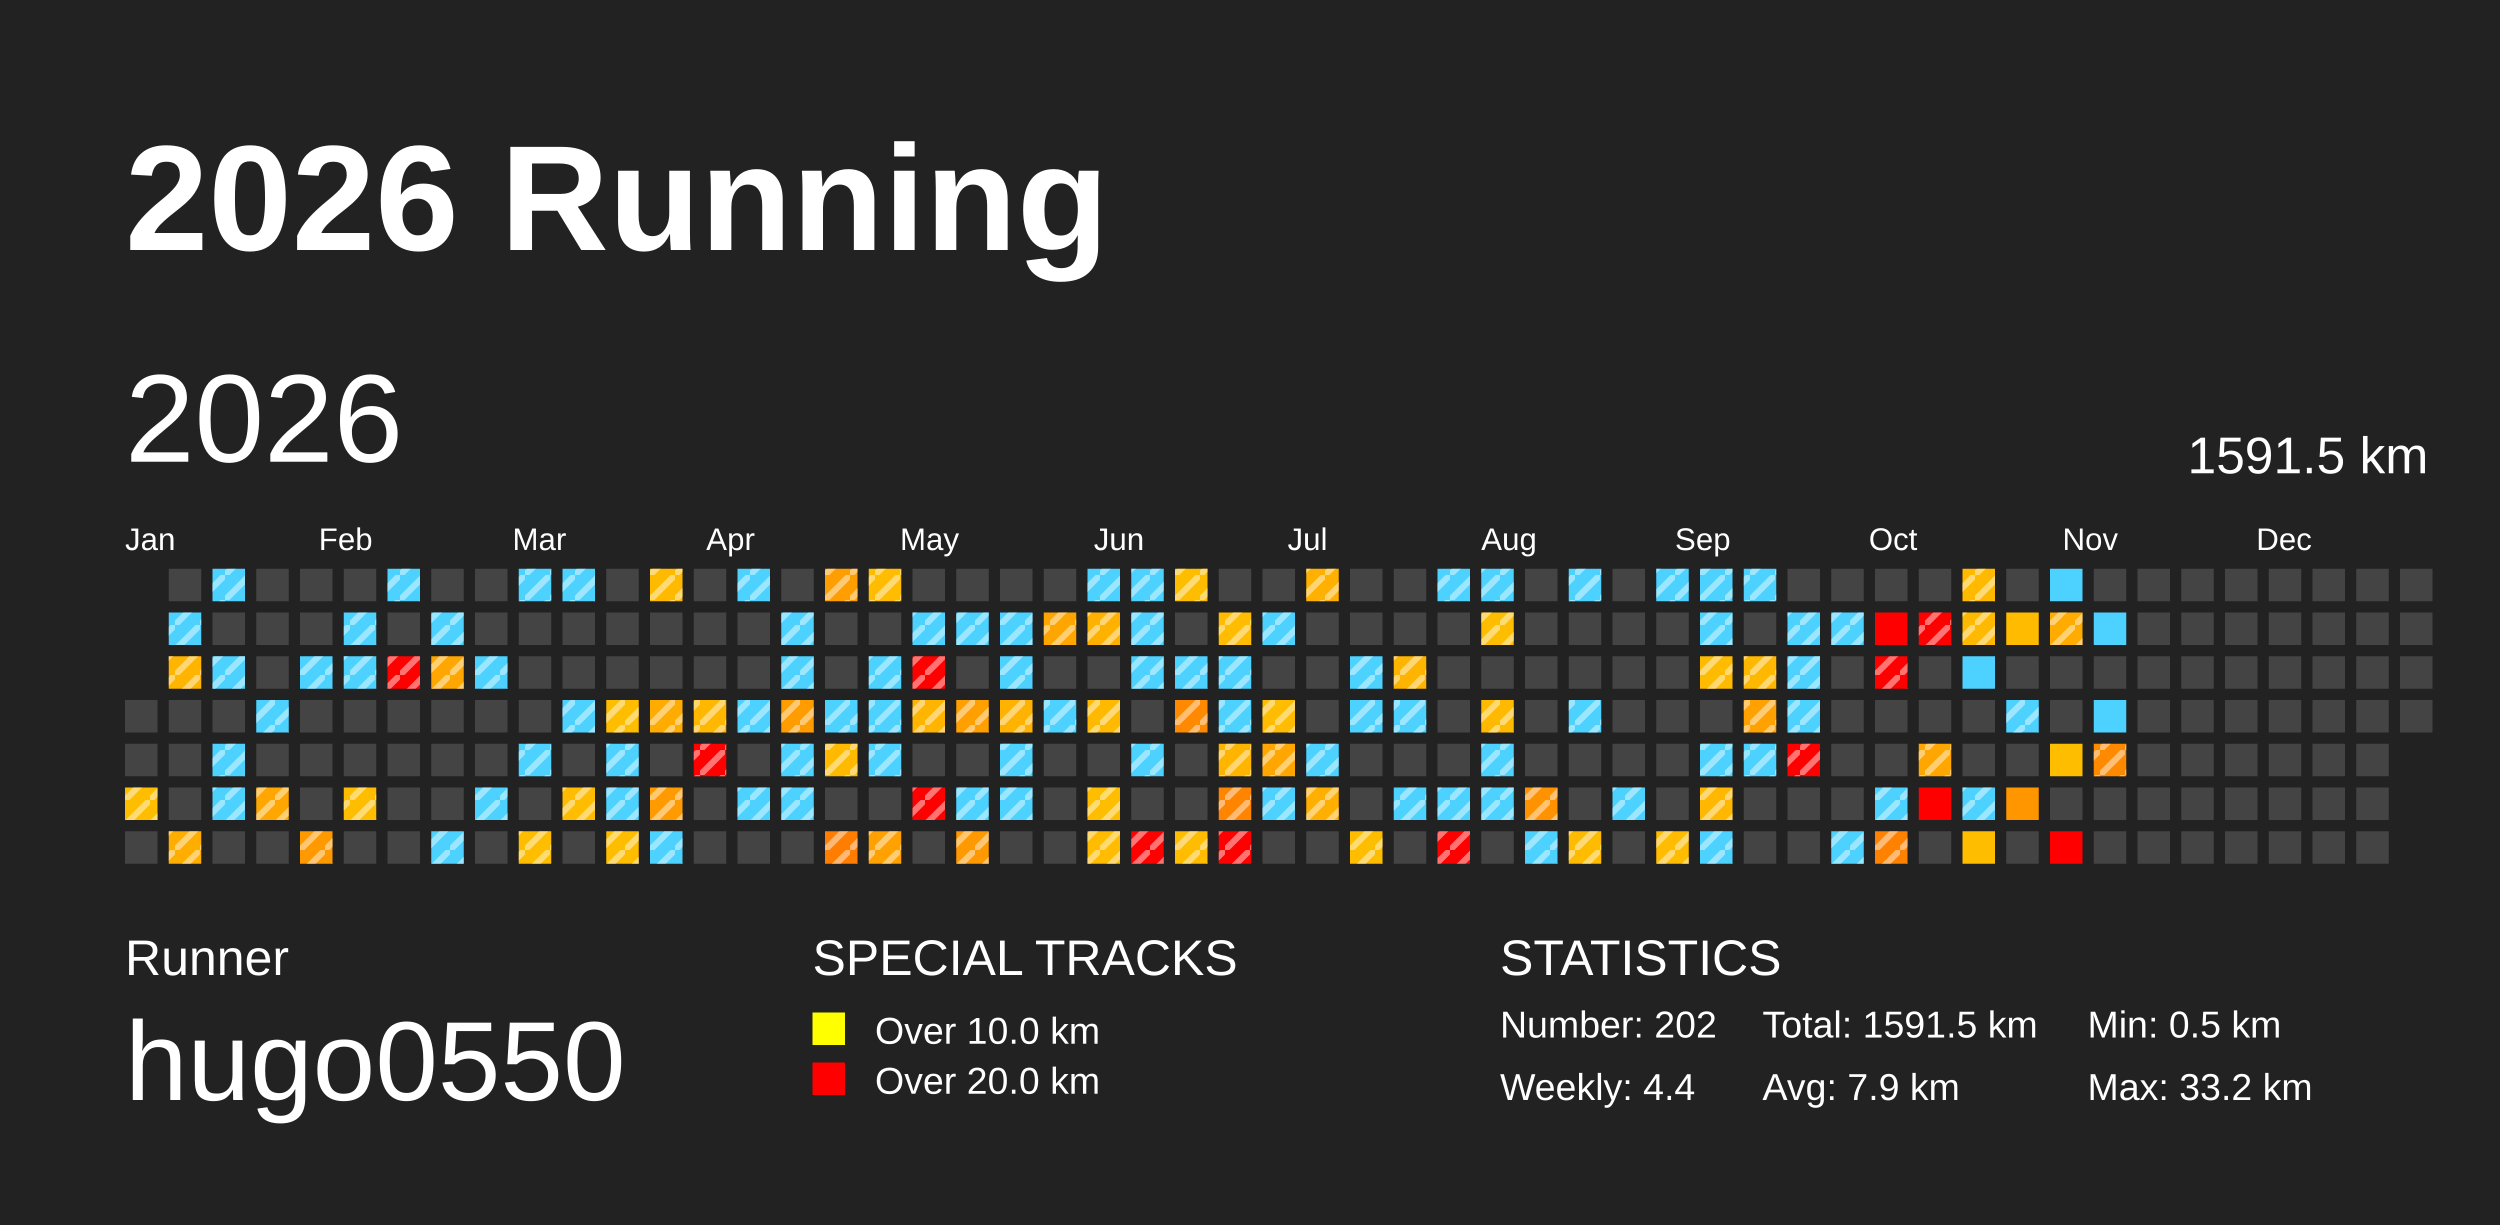
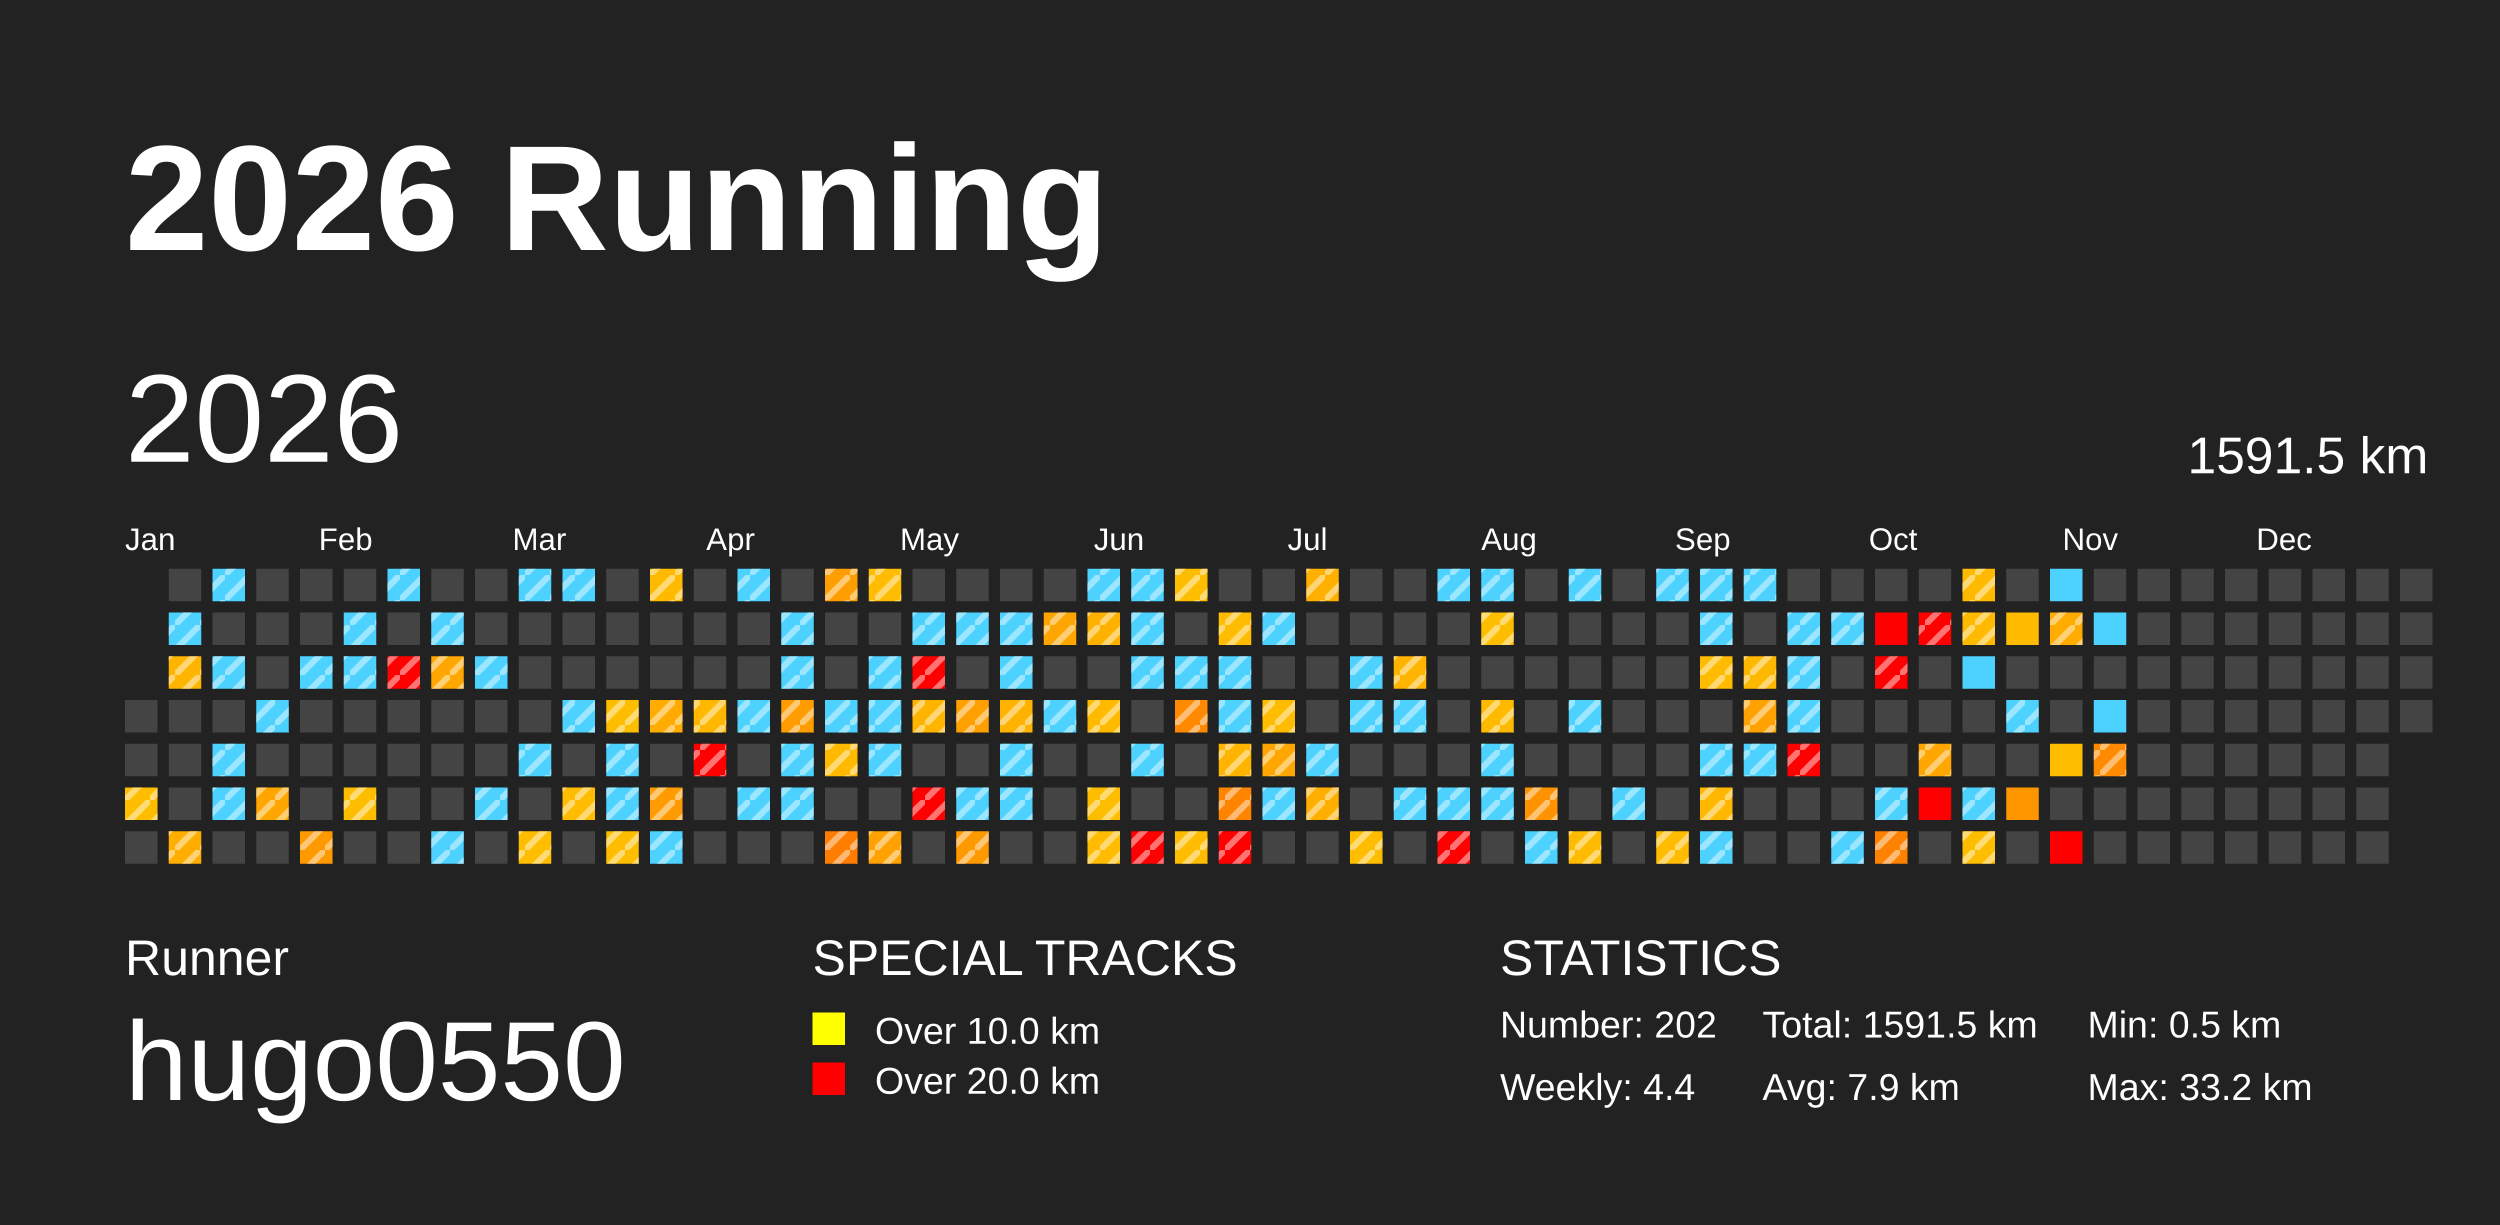
<svg xmlns="http://www.w3.org/2000/svg" baseProfile="full" height="98mm" version="1.1" viewBox="0,0,200,98" width="200mm">
  <defs>
    <pattern height="2" id="indoor-stripe" patternUnits="userSpaceOnUse" width="2">
      <line stroke="white" stroke-opacity="0.45" stroke-width="0.5" x1="0" x2="2" y1="2" y2="0" />
    </pattern>
  </defs>
  <rect fill="#222222" height="98" width="200" x="0" y="0" />
  <text fill="#FFFFFF" style="font-size:12px; font-family:Arial; font-weight:bold;" x="10" y="20">2026 Running</text>
  <text fill="#FFFFFF" style="font-size:4px; font-family:Arial" x="10" y="78">Runner</text>
  <text fill="#FFFFFF" style="font-size:9px; font-family:Arial" x="10" y="88">hugo0550</text>
  <text fill="#FFFFFF" style="font-size:4px; font-family:Arial" x="65" y="78">SPECIAL TRACKS</text>
  <rect fill="yellow" height="2.6" width="2.6" x="65" y="81" />
  <text fill="#FFFFFF" style="font-size:3px; font-family:Arial" x="70" y="83.5">Over 10.0 km</text>
  <rect fill="red" height="2.6" width="2.6" x="65" y="85" />
  <text fill="#FFFFFF" style="font-size:3px; font-family:Arial" x="70" y="87.5">Over 20.0 km</text>
  <text fill="#FFFFFF" style="font-size:4px; font-family:Arial" x="120" y="78">STATISTICS</text>
  <text fill="#FFFFFF" style="font-size:3px; font-family:Arial" x="120" y="83">Number: 202</text>
  <text fill="#FFFFFF" style="font-size:3px; font-family:Arial" x="120" y="88">Weekly: 4.4</text>
  <text fill="#FFFFFF" style="font-size:3px; font-family:Arial" x="141" y="83">Total: 1591.5 km</text>
  <text fill="#FFFFFF" style="font-size:3px; font-family:Arial" x="141" y="88">Avg: 7.9 km</text>
  <text fill="#FFFFFF" style="font-size:3px; font-family:Arial" x="167" y="83">Min: 0.5 km</text>
  <text fill="#FFFFFF" style="font-size:3px; font-family:Arial" x="167" y="88">Max: 33.2 km</text>
  <text dominant-baseline="hanging" fill="#FFFFFF" style="font-size:10.0px; font-family:Arial;" x="10" y="30">2026</text>
  <text dominant-baseline="hanging" fill="#FFFFFF" style="font-size:4.125px; font-family:Arial;" x="175" y="35">1591.5 km</text>
  <text fill="#FFFFFF" style="font-size:2.5px; font-family:Arial" x="10.0" y="44">Jan</text>
  <text fill="#FFFFFF" style="font-size:2.5px; font-family:Arial" x="25.5" y="44">Feb</text>
  <text fill="#FFFFFF" style="font-size:2.5px; font-family:Arial" x="41.0" y="44">Mar</text>
  <text fill="#FFFFFF" style="font-size:2.5px; font-family:Arial" x="56.5" y="44">Apr</text>
  <text fill="#FFFFFF" style="font-size:2.5px; font-family:Arial" x="72.0" y="44">May</text>
  <text fill="#FFFFFF" style="font-size:2.5px; font-family:Arial" x="87.5" y="44">Jun</text>
  <text fill="#FFFFFF" style="font-size:2.5px; font-family:Arial" x="103.0" y="44">Jul</text>
  <text fill="#FFFFFF" style="font-size:2.5px; font-family:Arial" x="118.5" y="44">Aug</text>
  <text fill="#FFFFFF" style="font-size:2.5px; font-family:Arial" x="134.0" y="44">Sep</text>
  <text fill="#FFFFFF" style="font-size:2.5px; font-family:Arial" x="149.5" y="44">Oct</text>
  <text fill="#FFFFFF" style="font-size:2.5px; font-family:Arial" x="165.0" y="44">Nov</text>
  <text fill="#FFFFFF" style="font-size:2.5px; font-family:Arial" x="180.5" y="44">Dec</text>
  <rect fill="#444444" height="2.6" width="2.6" x="10.0" y="56.0" />
  <rect fill="#444444" height="2.6" width="2.6" x="10.0" y="59.5" />
  <rect fill="#ffbd00" height="2.6" width="2.6" x="10.0" y="63.0" />
  <rect fill="url(#indoor-stripe)" height="2.6" style="pointer-events: none;" width="2.6" x="10.0" y="63.0" />
  <rect fill="#444444" height="2.6" width="2.6" x="10.0" y="66.5" />
  <rect fill="#444444" height="2.6" width="2.6" x="13.5" y="45.5" />
  <rect fill="#4dd2ff" height="2.6" width="2.6" x="13.5" y="49.0" />
  <rect fill="url(#indoor-stripe)" height="2.6" style="pointer-events: none;" width="2.6" x="13.5" y="49.0" />
  <rect fill="#ffb400" height="2.6" width="2.6" x="13.5" y="52.5" />
  <rect fill="url(#indoor-stripe)" height="2.6" style="pointer-events: none;" width="2.6" x="13.5" y="52.5" />
  <rect fill="#444444" height="2.6" width="2.6" x="13.5" y="56.0" />
  <rect fill="#444444" height="2.6" width="2.6" x="13.5" y="59.5" />
  <rect fill="#444444" height="2.6" width="2.6" x="13.5" y="63.0" />
  <rect fill="#ffae00" height="2.6" width="2.6" x="13.5" y="66.5" />
  <rect fill="url(#indoor-stripe)" height="2.6" style="pointer-events: none;" width="2.6" x="13.5" y="66.5" />
  <rect fill="#4dd2ff" height="2.6" width="2.6" x="17.0" y="45.5" />
  <rect fill="url(#indoor-stripe)" height="2.6" style="pointer-events: none;" width="2.6" x="17.0" y="45.5" />
  <rect fill="#444444" height="2.6" width="2.6" x="17.0" y="49.0" />
  <rect fill="#4dd2ff" height="2.6" width="2.6" x="17.0" y="52.5" />
  <rect fill="url(#indoor-stripe)" height="2.6" style="pointer-events: none;" width="2.6" x="17.0" y="52.5" />
  <rect fill="#444444" height="2.6" width="2.6" x="17.0" y="56.0" />
  <rect fill="#4dd2ff" height="2.6" width="2.6" x="17.0" y="59.5" />
  <rect fill="url(#indoor-stripe)" height="2.6" style="pointer-events: none;" width="2.6" x="17.0" y="59.5" />
  <rect fill="#4dd2ff" height="2.6" width="2.6" x="17.0" y="63.0" />
  <rect fill="url(#indoor-stripe)" height="2.6" style="pointer-events: none;" width="2.6" x="17.0" y="63.0" />
  <rect fill="#444444" height="2.6" width="2.6" x="17.0" y="66.5" />
  <rect fill="#444444" height="2.6" width="2.6" x="20.5" y="45.5" />
  <rect fill="#444444" height="2.6" width="2.6" x="20.5" y="49.0" />
  <rect fill="#444444" height="2.6" width="2.6" x="20.5" y="52.5" />
  <rect fill="#4dd2ff" height="2.6" width="2.6" x="20.5" y="56.0" />
  <rect fill="url(#indoor-stripe)" height="2.6" style="pointer-events: none;" width="2.6" x="20.5" y="56.0" />
  <rect fill="#444444" height="2.6" width="2.6" x="20.5" y="59.5" />
  <rect fill="#ffa700" height="2.6" width="2.6" x="20.5" y="63.0" />
  <rect fill="url(#indoor-stripe)" height="2.6" style="pointer-events: none;" width="2.6" x="20.5" y="63.0" />
  <rect fill="#444444" height="2.6" width="2.6" x="20.5" y="66.5" />
  <rect fill="#444444" height="2.6" width="2.6" x="24.0" y="45.5" />
  <rect fill="#444444" height="2.6" width="2.6" x="24.0" y="49.0" />
  <rect fill="#4dd2ff" height="2.6" width="2.6" x="24.0" y="52.5" />
  <rect fill="url(#indoor-stripe)" height="2.6" style="pointer-events: none;" width="2.6" x="24.0" y="52.5" />
  <rect fill="#444444" height="2.6" width="2.6" x="24.0" y="56.0" />
  <rect fill="#444444" height="2.6" width="2.6" x="24.0" y="59.5" />
  <rect fill="#444444" height="2.6" width="2.6" x="24.0" y="63.0" />
  <rect fill="#ff9900" height="2.6" width="2.6" x="24.0" y="66.5" />
  <rect fill="url(#indoor-stripe)" height="2.6" style="pointer-events: none;" width="2.6" x="24.0" y="66.5" />
  <rect fill="#444444" height="2.6" width="2.6" x="27.5" y="45.5" />
  <rect fill="#4dd2ff" height="2.6" width="2.6" x="27.5" y="49.0" />
  <rect fill="url(#indoor-stripe)" height="2.6" style="pointer-events: none;" width="2.6" x="27.5" y="49.0" />
  <rect fill="#4dd2ff" height="2.6" width="2.6" x="27.5" y="52.5" />
  <rect fill="url(#indoor-stripe)" height="2.6" style="pointer-events: none;" width="2.6" x="27.5" y="52.5" />
  <rect fill="#444444" height="2.6" width="2.6" x="27.5" y="56.0" />
  <rect fill="#444444" height="2.6" width="2.6" x="27.5" y="59.5" />
  <rect fill="#ffbd00" height="2.6" width="2.6" x="27.5" y="63.0" />
  <rect fill="url(#indoor-stripe)" height="2.6" style="pointer-events: none;" width="2.6" x="27.5" y="63.0" />
  <rect fill="#444444" height="2.6" width="2.6" x="27.5" y="66.5" />
  <rect fill="#4dd2ff" height="2.6" width="2.6" x="31.0" y="45.5" />
  <rect fill="url(#indoor-stripe)" height="2.6" style="pointer-events: none;" width="2.6" x="31.0" y="45.5" />
  <rect fill="#444444" height="2.6" width="2.6" x="31.0" y="49.0" />
  <rect fill="red" height="2.6" width="2.6" x="31.0" y="52.5" />
  <rect fill="url(#indoor-stripe)" height="2.6" style="pointer-events: none;" width="2.6" x="31.0" y="52.5" />
  <rect fill="#444444" height="2.6" width="2.6" x="31.0" y="56.0" />
  <rect fill="#444444" height="2.6" width="2.6" x="31.0" y="59.5" />
  <rect fill="#444444" height="2.6" width="2.6" x="31.0" y="63.0" />
  <rect fill="#444444" height="2.6" width="2.6" x="31.0" y="66.5" />
  <rect fill="#444444" height="2.6" width="2.6" x="34.5" y="45.5" />
  <rect fill="#4dd2ff" height="2.6" width="2.6" x="34.5" y="49.0" />
  <rect fill="url(#indoor-stripe)" height="2.6" style="pointer-events: none;" width="2.6" x="34.5" y="49.0" />
  <rect fill="#ffa700" height="2.6" width="2.6" x="34.5" y="52.5" />
  <rect fill="url(#indoor-stripe)" height="2.6" style="pointer-events: none;" width="2.6" x="34.5" y="52.5" />
  <rect fill="#444444" height="2.6" width="2.6" x="34.5" y="56.0" />
  <rect fill="#444444" height="2.6" width="2.6" x="34.5" y="59.5" />
  <rect fill="#444444" height="2.6" width="2.6" x="34.5" y="63.0" />
  <rect fill="#4dd2ff" height="2.6" width="2.6" x="34.5" y="66.5" />
  <rect fill="url(#indoor-stripe)" height="2.6" style="pointer-events: none;" width="2.6" x="34.5" y="66.5" />
  <rect fill="#444444" height="2.6" width="2.6" x="38.0" y="45.5" />
  <rect fill="#444444" height="2.6" width="2.6" x="38.0" y="49.0" />
  <rect fill="#4dd2ff" height="2.6" width="2.6" x="38.0" y="52.5" />
  <rect fill="url(#indoor-stripe)" height="2.6" style="pointer-events: none;" width="2.6" x="38.0" y="52.5" />
  <rect fill="#444444" height="2.6" width="2.6" x="38.0" y="56.0" />
  <rect fill="#444444" height="2.6" width="2.6" x="38.0" y="59.5" />
  <rect fill="#4dd2ff" height="2.6" width="2.6" x="38.0" y="63.0" />
  <rect fill="url(#indoor-stripe)" height="2.6" style="pointer-events: none;" width="2.6" x="38.0" y="63.0" />
  <rect fill="#444444" height="2.6" width="2.6" x="38.0" y="66.5" />
  <rect fill="#4dd2ff" height="2.6" width="2.6" x="41.5" y="45.5" />
  <rect fill="url(#indoor-stripe)" height="2.6" style="pointer-events: none;" width="2.6" x="41.5" y="45.5" />
  <rect fill="#444444" height="2.6" width="2.6" x="41.5" y="49.0" />
  <rect fill="#444444" height="2.6" width="2.6" x="41.5" y="52.5" />
  <rect fill="#444444" height="2.6" width="2.6" x="41.5" y="56.0" />
  <rect fill="#4dd2ff" height="2.6" width="2.6" x="41.5" y="59.5" />
  <rect fill="url(#indoor-stripe)" height="2.6" style="pointer-events: none;" width="2.6" x="41.5" y="59.5" />
  <rect fill="#444444" height="2.6" width="2.6" x="41.5" y="63.0" />
  <rect fill="#ffbd00" height="2.6" width="2.6" x="41.5" y="66.5" />
  <rect fill="url(#indoor-stripe)" height="2.6" style="pointer-events: none;" width="2.6" x="41.5" y="66.5" />
  <rect fill="#4dd2ff" height="2.6" width="2.6" x="45.0" y="45.5" />
  <rect fill="url(#indoor-stripe)" height="2.6" style="pointer-events: none;" width="2.6" x="45.0" y="45.5" />
  <rect fill="#444444" height="2.6" width="2.6" x="45.0" y="49.0" />
  <rect fill="#444444" height="2.6" width="2.6" x="45.0" y="52.5" />
  <rect fill="#4dd2ff" height="2.6" width="2.6" x="45.0" y="56.0" />
  <rect fill="url(#indoor-stripe)" height="2.6" style="pointer-events: none;" width="2.6" x="45.0" y="56.0" />
  <rect fill="#444444" height="2.6" width="2.6" x="45.0" y="59.5" />
  <rect fill="#ffbc00" height="2.6" width="2.6" x="45.0" y="63.0" />
  <rect fill="url(#indoor-stripe)" height="2.6" style="pointer-events: none;" width="2.6" x="45.0" y="63.0" />
  <rect fill="#444444" height="2.6" width="2.6" x="45.0" y="66.5" />
  <rect fill="#444444" height="2.6" width="2.6" x="48.5" y="45.5" />
  <rect fill="#444444" height="2.6" width="2.6" x="48.5" y="49.0" />
  <rect fill="#444444" height="2.6" width="2.6" x="48.5" y="52.5" />
  <rect fill="#ffbd00" height="2.6" width="2.6" x="48.5" y="56.0" />
  <rect fill="url(#indoor-stripe)" height="2.6" style="pointer-events: none;" width="2.6" x="48.5" y="56.0" />
  <rect fill="#4dd2ff" height="2.6" width="2.6" x="48.5" y="59.5" />
  <rect fill="url(#indoor-stripe)" height="2.6" style="pointer-events: none;" width="2.6" x="48.5" y="59.5" />
  <rect fill="#4dd2ff" height="2.6" width="2.6" x="48.5" y="63.0" />
  <rect fill="url(#indoor-stripe)" height="2.6" style="pointer-events: none;" width="2.6" x="48.5" y="63.0" />
  <rect fill="#ffbd00" height="2.6" width="2.6" x="48.5" y="66.5" />
  <rect fill="url(#indoor-stripe)" height="2.6" style="pointer-events: none;" width="2.6" x="48.5" y="66.5" />
  <rect fill="#ffba00" height="2.6" width="2.6" x="52.0" y="45.5" />
  <rect fill="url(#indoor-stripe)" height="2.6" style="pointer-events: none;" width="2.6" x="52.0" y="45.5" />
  <rect fill="#444444" height="2.6" width="2.6" x="52.0" y="49.0" />
  <rect fill="#444444" height="2.6" width="2.6" x="52.0" y="52.5" />
  <rect fill="#ffab00" height="2.6" width="2.6" x="52.0" y="56.0" />
  <rect fill="url(#indoor-stripe)" height="2.6" style="pointer-events: none;" width="2.6" x="52.0" y="56.0" />
  <rect fill="#444444" height="2.6" width="2.6" x="52.0" y="59.5" />
  <rect fill="#ff9b00" height="2.6" width="2.6" x="52.0" y="63.0" />
  <rect fill="url(#indoor-stripe)" height="2.6" style="pointer-events: none;" width="2.6" x="52.0" y="63.0" />
  <rect fill="#4dd2ff" height="2.6" width="2.6" x="52.0" y="66.5" />
  <rect fill="url(#indoor-stripe)" height="2.6" style="pointer-events: none;" width="2.6" x="52.0" y="66.5" />
  <rect fill="#444444" height="2.6" width="2.6" x="55.5" y="45.5" />
  <rect fill="#444444" height="2.6" width="2.6" x="55.5" y="49.0" />
  <rect fill="#444444" height="2.6" width="2.6" x="55.5" y="52.5" />
  <rect fill="#ffb700" height="2.6" width="2.6" x="55.5" y="56.0" />
  <rect fill="url(#indoor-stripe)" height="2.6" style="pointer-events: none;" width="2.6" x="55.5" y="56.0" />
  <rect fill="red" height="2.6" width="2.6" x="55.5" y="59.5" />
  <rect fill="url(#indoor-stripe)" height="2.6" style="pointer-events: none;" width="2.6" x="55.5" y="59.5" />
  <rect fill="#444444" height="2.6" width="2.6" x="55.5" y="63.0" />
  <rect fill="#444444" height="2.6" width="2.6" x="55.5" y="66.5" />
  <rect fill="#4dd2ff" height="2.6" width="2.6" x="59.0" y="45.5" />
  <rect fill="url(#indoor-stripe)" height="2.6" style="pointer-events: none;" width="2.6" x="59.0" y="45.5" />
  <rect fill="#444444" height="2.6" width="2.6" x="59.0" y="49.0" />
  <rect fill="#444444" height="2.6" width="2.6" x="59.0" y="52.5" />
  <rect fill="#4dd2ff" height="2.6" width="2.6" x="59.0" y="56.0" />
  <rect fill="url(#indoor-stripe)" height="2.6" style="pointer-events: none;" width="2.6" x="59.0" y="56.0" />
  <rect fill="#444444" height="2.6" width="2.6" x="59.0" y="59.5" />
  <rect fill="#4dd2ff" height="2.6" width="2.6" x="59.0" y="63.0" />
  <rect fill="url(#indoor-stripe)" height="2.6" style="pointer-events: none;" width="2.6" x="59.0" y="63.0" />
  <rect fill="#444444" height="2.6" width="2.6" x="59.0" y="66.5" />
  <rect fill="#444444" height="2.6" width="2.6" x="62.5" y="45.5" />
  <rect fill="#4dd2ff" height="2.6" width="2.6" x="62.5" y="49.0" />
  <rect fill="url(#indoor-stripe)" height="2.6" style="pointer-events: none;" width="2.6" x="62.5" y="49.0" />
  <rect fill="#4dd2ff" height="2.6" width="2.6" x="62.5" y="52.5" />
  <rect fill="url(#indoor-stripe)" height="2.6" style="pointer-events: none;" width="2.6" x="62.5" y="52.5" />
  <rect fill="#ff9d00" height="2.6" width="2.6" x="62.5" y="56.0" />
  <rect fill="url(#indoor-stripe)" height="2.6" style="pointer-events: none;" width="2.6" x="62.5" y="56.0" />
  <rect fill="#4dd2ff" height="2.6" width="2.6" x="62.5" y="59.5" />
  <rect fill="url(#indoor-stripe)" height="2.6" style="pointer-events: none;" width="2.6" x="62.5" y="59.5" />
  <rect fill="#4dd2ff" height="2.6" width="2.6" x="62.5" y="63.0" />
  <rect fill="url(#indoor-stripe)" height="2.6" style="pointer-events: none;" width="2.6" x="62.5" y="63.0" />
  <rect fill="#444444" height="2.6" width="2.6" x="62.5" y="66.5" />
  <rect fill="#ff9e00" height="2.6" width="2.6" x="66.0" y="45.5" />
  <rect fill="url(#indoor-stripe)" height="2.6" style="pointer-events: none;" width="2.6" x="66.0" y="45.5" />
  <rect fill="#444444" height="2.6" width="2.6" x="66.0" y="49.0" />
  <rect fill="#444444" height="2.6" width="2.6" x="66.0" y="52.5" />
  <rect fill="#4dd2ff" height="2.6" width="2.6" x="66.0" y="56.0" />
  <rect fill="url(#indoor-stripe)" height="2.6" style="pointer-events: none;" width="2.6" x="66.0" y="56.0" />
  <rect fill="#ffba00" height="2.6" width="2.6" x="66.0" y="59.5" />
  <rect fill="url(#indoor-stripe)" height="2.6" style="pointer-events: none;" width="2.6" x="66.0" y="59.5" />
  <rect fill="#444444" height="2.6" width="2.6" x="66.0" y="63.0" />
  <rect fill="#ff7d00" height="2.6" width="2.6" x="66.0" y="66.5" />
  <rect fill="url(#indoor-stripe)" height="2.6" style="pointer-events: none;" width="2.6" x="66.0" y="66.5" />
  <rect fill="#ffbc00" height="2.6" width="2.6" x="69.5" y="45.5" />
  <rect fill="url(#indoor-stripe)" height="2.6" style="pointer-events: none;" width="2.6" x="69.5" y="45.5" />
  <rect fill="#444444" height="2.6" width="2.6" x="69.5" y="49.0" />
  <rect fill="#4dd2ff" height="2.6" width="2.6" x="69.5" y="52.5" />
  <rect fill="url(#indoor-stripe)" height="2.6" style="pointer-events: none;" width="2.6" x="69.5" y="52.5" />
  <rect fill="#4dd2ff" height="2.6" width="2.6" x="69.5" y="56.0" />
  <rect fill="url(#indoor-stripe)" height="2.6" style="pointer-events: none;" width="2.6" x="69.5" y="56.0" />
  <rect fill="#4dd2ff" height="2.6" width="2.6" x="69.5" y="59.5" />
  <rect fill="url(#indoor-stripe)" height="2.6" style="pointer-events: none;" width="2.6" x="69.5" y="59.5" />
  <rect fill="#444444" height="2.6" width="2.6" x="69.5" y="63.0" />
  <rect fill="#ffa100" height="2.6" width="2.6" x="69.5" y="66.5" />
  <rect fill="url(#indoor-stripe)" height="2.6" style="pointer-events: none;" width="2.6" x="69.5" y="66.5" />
  <rect fill="#444444" height="2.6" width="2.6" x="73.0" y="45.5" />
  <rect fill="#4dd2ff" height="2.6" width="2.6" x="73.0" y="49.0" />
  <rect fill="url(#indoor-stripe)" height="2.6" style="pointer-events: none;" width="2.6" x="73.0" y="49.0" />
  <rect fill="red" height="2.6" width="2.6" x="73.0" y="52.5" />
  <rect fill="url(#indoor-stripe)" height="2.6" style="pointer-events: none;" width="2.6" x="73.0" y="52.5" />
  <rect fill="#ffb500" height="2.6" width="2.6" x="73.0" y="56.0" />
  <rect fill="url(#indoor-stripe)" height="2.6" style="pointer-events: none;" width="2.6" x="73.0" y="56.0" />
  <rect fill="#444444" height="2.6" width="2.6" x="73.0" y="59.5" />
  <rect fill="red" height="2.6" width="2.6" x="73.0" y="63.0" />
  <rect fill="url(#indoor-stripe)" height="2.6" style="pointer-events: none;" width="2.6" x="73.0" y="63.0" />
  <rect fill="#444444" height="2.6" width="2.6" x="73.0" y="66.5" />
  <rect fill="#444444" height="2.6" width="2.6" x="76.5" y="45.5" />
  <rect fill="#4dd2ff" height="2.6" width="2.6" x="76.5" y="49.0" />
  <rect fill="url(#indoor-stripe)" height="2.6" style="pointer-events: none;" width="2.6" x="76.5" y="49.0" />
  <rect fill="#444444" height="2.6" width="2.6" x="76.5" y="52.5" />
  <rect fill="#ff9f00" height="2.6" width="2.6" x="76.5" y="56.0" />
  <rect fill="url(#indoor-stripe)" height="2.6" style="pointer-events: none;" width="2.6" x="76.5" y="56.0" />
  <rect fill="#444444" height="2.6" width="2.6" x="76.5" y="59.5" />
  <rect fill="#4dd2ff" height="2.6" width="2.6" x="76.5" y="63.0" />
  <rect fill="url(#indoor-stripe)" height="2.6" style="pointer-events: none;" width="2.6" x="76.5" y="63.0" />
  <rect fill="#ff9900" height="2.6" width="2.6" x="76.5" y="66.5" />
  <rect fill="url(#indoor-stripe)" height="2.6" style="pointer-events: none;" width="2.6" x="76.5" y="66.5" />
  <rect fill="#444444" height="2.6" width="2.6" x="80.0" y="45.5" />
  <rect fill="#4dd2ff" height="2.6" width="2.6" x="80.0" y="49.0" />
  <rect fill="url(#indoor-stripe)" height="2.6" style="pointer-events: none;" width="2.6" x="80.0" y="49.0" />
  <rect fill="#4dd2ff" height="2.6" width="2.6" x="80.0" y="52.5" />
  <rect fill="url(#indoor-stripe)" height="2.6" style="pointer-events: none;" width="2.6" x="80.0" y="52.5" />
  <rect fill="#ffb200" height="2.6" width="2.6" x="80.0" y="56.0" />
  <rect fill="url(#indoor-stripe)" height="2.6" style="pointer-events: none;" width="2.6" x="80.0" y="56.0" />
  <rect fill="#4dd2ff" height="2.6" width="2.6" x="80.0" y="59.5" />
  <rect fill="url(#indoor-stripe)" height="2.6" style="pointer-events: none;" width="2.6" x="80.0" y="59.5" />
  <rect fill="#4dd2ff" height="2.6" width="2.6" x="80.0" y="63.0" />
  <rect fill="url(#indoor-stripe)" height="2.6" style="pointer-events: none;" width="2.6" x="80.0" y="63.0" />
  <rect fill="#444444" height="2.6" width="2.6" x="80.0" y="66.5" />
  <rect fill="#444444" height="2.6" width="2.6" x="83.5" y="45.5" />
  <rect fill="#ffa500" height="2.6" width="2.6" x="83.5" y="49.0" />
  <rect fill="url(#indoor-stripe)" height="2.6" style="pointer-events: none;" width="2.6" x="83.5" y="49.0" />
  <rect fill="#444444" height="2.6" width="2.6" x="83.5" y="52.5" />
  <rect fill="#4dd2ff" height="2.6" width="2.6" x="83.5" y="56.0" />
  <rect fill="url(#indoor-stripe)" height="2.6" style="pointer-events: none;" width="2.6" x="83.5" y="56.0" />
  <rect fill="#444444" height="2.6" width="2.6" x="83.5" y="59.5" />
  <rect fill="#444444" height="2.6" width="2.6" x="83.5" y="63.0" />
  <rect fill="#444444" height="2.6" width="2.6" x="83.5" y="66.5" />
  <rect fill="#4dd2ff" height="2.6" width="2.6" x="87.0" y="45.5" />
  <rect fill="url(#indoor-stripe)" height="2.6" style="pointer-events: none;" width="2.6" x="87.0" y="45.5" />
  <rect fill="#ffb100" height="2.6" width="2.6" x="87.0" y="49.0" />
  <rect fill="url(#indoor-stripe)" height="2.6" style="pointer-events: none;" width="2.6" x="87.0" y="49.0" />
  <rect fill="#444444" height="2.6" width="2.6" x="87.0" y="52.5" />
  <rect fill="#ffba00" height="2.6" width="2.6" x="87.0" y="56.0" />
  <rect fill="url(#indoor-stripe)" height="2.6" style="pointer-events: none;" width="2.6" x="87.0" y="56.0" />
  <rect fill="#444444" height="2.6" width="2.6" x="87.0" y="59.5" />
  <rect fill="#ffbd00" height="2.6" width="2.6" x="87.0" y="63.0" />
  <rect fill="url(#indoor-stripe)" height="2.6" style="pointer-events: none;" width="2.6" x="87.0" y="63.0" />
  <rect fill="#ffbc00" height="2.6" width="2.6" x="87.0" y="66.5" />
  <rect fill="url(#indoor-stripe)" height="2.6" style="pointer-events: none;" width="2.6" x="87.0" y="66.5" />
  <rect fill="#4dd2ff" height="2.6" width="2.6" x="90.5" y="45.5" />
  <rect fill="url(#indoor-stripe)" height="2.6" style="pointer-events: none;" width="2.6" x="90.5" y="45.5" />
  <rect fill="#4dd2ff" height="2.6" width="2.6" x="90.5" y="49.0" />
  <rect fill="url(#indoor-stripe)" height="2.6" style="pointer-events: none;" width="2.6" x="90.5" y="49.0" />
  <rect fill="#4dd2ff" height="2.6" width="2.6" x="90.5" y="52.5" />
  <rect fill="url(#indoor-stripe)" height="2.6" style="pointer-events: none;" width="2.6" x="90.5" y="52.5" />
  <rect fill="#444444" height="2.6" width="2.6" x="90.5" y="56.0" />
  <rect fill="#4dd2ff" height="2.6" width="2.6" x="90.5" y="59.5" />
  <rect fill="url(#indoor-stripe)" height="2.6" style="pointer-events: none;" width="2.6" x="90.5" y="59.5" />
  <rect fill="#444444" height="2.6" width="2.6" x="90.5" y="63.0" />
  <rect fill="red" height="2.6" width="2.6" x="90.5" y="66.5" />
  <rect fill="url(#indoor-stripe)" height="2.6" style="pointer-events: none;" width="2.6" x="90.5" y="66.5" />
  <rect fill="#ffbd00" height="2.6" width="2.6" x="94.0" y="45.5" />
  <rect fill="url(#indoor-stripe)" height="2.6" style="pointer-events: none;" width="2.6" x="94.0" y="45.5" />
  <rect fill="#444444" height="2.6" width="2.6" x="94.0" y="49.0" />
  <rect fill="#4dd2ff" height="2.6" width="2.6" x="94.0" y="52.5" />
  <rect fill="url(#indoor-stripe)" height="2.6" style="pointer-events: none;" width="2.6" x="94.0" y="52.5" />
  <rect fill="#ff8900" height="2.6" width="2.6" x="94.0" y="56.0" />
  <rect fill="url(#indoor-stripe)" height="2.6" style="pointer-events: none;" width="2.6" x="94.0" y="56.0" />
  <rect fill="#444444" height="2.6" width="2.6" x="94.0" y="59.5" />
  <rect fill="#444444" height="2.6" width="2.6" x="94.0" y="63.0" />
  <rect fill="#ffbc00" height="2.6" width="2.6" x="94.0" y="66.5" />
  <rect fill="url(#indoor-stripe)" height="2.6" style="pointer-events: none;" width="2.6" x="94.0" y="66.5" />
  <rect fill="#444444" height="2.6" width="2.6" x="97.5" y="45.5" />
  <rect fill="#ffbc00" height="2.6" width="2.6" x="97.5" y="49.0" />
  <rect fill="url(#indoor-stripe)" height="2.6" style="pointer-events: none;" width="2.6" x="97.5" y="49.0" />
  <rect fill="#4dd2ff" height="2.6" width="2.6" x="97.5" y="52.5" />
  <rect fill="url(#indoor-stripe)" height="2.6" style="pointer-events: none;" width="2.6" x="97.5" y="52.5" />
  <rect fill="#4dd2ff" height="2.6" width="2.6" x="97.5" y="56.0" />
  <rect fill="url(#indoor-stripe)" height="2.6" style="pointer-events: none;" width="2.6" x="97.5" y="56.0" />
  <rect fill="#ffb500" height="2.6" width="2.6" x="97.5" y="59.5" />
  <rect fill="url(#indoor-stripe)" height="2.6" style="pointer-events: none;" width="2.6" x="97.5" y="59.5" />
  <rect fill="#ff8400" height="2.6" width="2.6" x="97.5" y="63.0" />
  <rect fill="url(#indoor-stripe)" height="2.6" style="pointer-events: none;" width="2.6" x="97.5" y="63.0" />
  <rect fill="red" height="2.6" width="2.6" x="97.5" y="66.5" />
  <rect fill="url(#indoor-stripe)" height="2.6" style="pointer-events: none;" width="2.6" x="97.5" y="66.5" />
  <rect fill="#444444" height="2.6" width="2.6" x="101.0" y="45.5" />
  <rect fill="#4dd2ff" height="2.6" width="2.6" x="101.0" y="49.0" />
  <rect fill="url(#indoor-stripe)" height="2.6" style="pointer-events: none;" width="2.6" x="101.0" y="49.0" />
  <rect fill="#444444" height="2.6" width="2.6" x="101.0" y="52.5" />
  <rect fill="#ffbc00" height="2.6" width="2.6" x="101.0" y="56.0" />
  <rect fill="url(#indoor-stripe)" height="2.6" style="pointer-events: none;" width="2.6" x="101.0" y="56.0" />
  <rect fill="#ffa700" height="2.6" width="2.6" x="101.0" y="59.5" />
  <rect fill="url(#indoor-stripe)" height="2.6" style="pointer-events: none;" width="2.6" x="101.0" y="59.5" />
  <rect fill="#4dd2ff" height="2.6" width="2.6" x="101.0" y="63.0" />
  <rect fill="url(#indoor-stripe)" height="2.6" style="pointer-events: none;" width="2.6" x="101.0" y="63.0" />
  <rect fill="#444444" height="2.6" width="2.6" x="101.0" y="66.5" />
  <rect fill="#ffb000" height="2.6" width="2.6" x="104.5" y="45.5" />
  <rect fill="url(#indoor-stripe)" height="2.6" style="pointer-events: none;" width="2.6" x="104.5" y="45.5" />
  <rect fill="#444444" height="2.6" width="2.6" x="104.5" y="49.0" />
  <rect fill="#444444" height="2.6" width="2.6" x="104.5" y="52.5" />
  <rect fill="#444444" height="2.6" width="2.6" x="104.5" y="56.0" />
  <rect fill="#4dd2ff" height="2.6" width="2.6" x="104.5" y="59.5" />
  <rect fill="url(#indoor-stripe)" height="2.6" style="pointer-events: none;" width="2.6" x="104.5" y="59.5" />
  <rect fill="#ffaf00" height="2.6" width="2.6" x="104.5" y="63.0" />
  <rect fill="url(#indoor-stripe)" height="2.6" style="pointer-events: none;" width="2.6" x="104.5" y="63.0" />
  <rect fill="#444444" height="2.6" width="2.6" x="104.5" y="66.5" />
  <rect fill="#444444" height="2.6" width="2.6" x="108.0" y="45.5" />
  <rect fill="#444444" height="2.6" width="2.6" x="108.0" y="49.0" />
  <rect fill="#4dd2ff" height="2.6" width="2.6" x="108.0" y="52.5" />
  <rect fill="url(#indoor-stripe)" height="2.6" style="pointer-events: none;" width="2.6" x="108.0" y="52.5" />
  <rect fill="#4dd2ff" height="2.6" width="2.6" x="108.0" y="56.0" />
  <rect fill="url(#indoor-stripe)" height="2.6" style="pointer-events: none;" width="2.6" x="108.0" y="56.0" />
  <rect fill="#444444" height="2.6" width="2.6" x="108.0" y="59.5" />
  <rect fill="#444444" height="2.6" width="2.6" x="108.0" y="63.0" />
  <rect fill="#ffbd00" height="2.6" width="2.6" x="108.0" y="66.5" />
  <rect fill="url(#indoor-stripe)" height="2.6" style="pointer-events: none;" width="2.6" x="108.0" y="66.5" />
  <rect fill="#444444" height="2.6" width="2.6" x="111.5" y="45.5" />
  <rect fill="#444444" height="2.6" width="2.6" x="111.5" y="49.0" />
  <rect fill="#ffb500" height="2.6" width="2.6" x="111.5" y="52.5" />
  <rect fill="url(#indoor-stripe)" height="2.6" style="pointer-events: none;" width="2.6" x="111.5" y="52.5" />
  <rect fill="#4dd2ff" height="2.6" width="2.6" x="111.5" y="56.0" />
  <rect fill="url(#indoor-stripe)" height="2.6" style="pointer-events: none;" width="2.6" x="111.5" y="56.0" />
  <rect fill="#444444" height="2.6" width="2.6" x="111.5" y="59.5" />
  <rect fill="#4dd2ff" height="2.6" width="2.6" x="111.5" y="63.0" />
  <rect fill="url(#indoor-stripe)" height="2.6" style="pointer-events: none;" width="2.6" x="111.5" y="63.0" />
  <rect fill="#444444" height="2.6" width="2.6" x="111.5" y="66.5" />
  <rect fill="#4dd2ff" height="2.6" width="2.6" x="115.0" y="45.5" />
  <rect fill="url(#indoor-stripe)" height="2.6" style="pointer-events: none;" width="2.6" x="115.0" y="45.5" />
  <rect fill="#444444" height="2.6" width="2.6" x="115.0" y="49.0" />
  <rect fill="#444444" height="2.6" width="2.6" x="115.0" y="52.5" />
  <rect fill="#444444" height="2.6" width="2.6" x="115.0" y="56.0" />
  <rect fill="#444444" height="2.6" width="2.6" x="115.0" y="59.5" />
  <rect fill="#4dd2ff" height="2.6" width="2.6" x="115.0" y="63.0" />
  <rect fill="url(#indoor-stripe)" height="2.6" style="pointer-events: none;" width="2.6" x="115.0" y="63.0" />
  <rect fill="red" height="2.6" width="2.6" x="115.0" y="66.5" />
  <rect fill="url(#indoor-stripe)" height="2.6" style="pointer-events: none;" width="2.6" x="115.0" y="66.5" />
  <rect fill="#4dd2ff" height="2.6" width="2.6" x="118.5" y="45.5" />
  <rect fill="url(#indoor-stripe)" height="2.6" style="pointer-events: none;" width="2.6" x="118.5" y="45.5" />
  <rect fill="#ffbd00" height="2.6" width="2.6" x="118.5" y="49.0" />
  <rect fill="url(#indoor-stripe)" height="2.6" style="pointer-events: none;" width="2.6" x="118.5" y="49.0" />
  <rect fill="#444444" height="2.6" width="2.6" x="118.5" y="52.5" />
  <rect fill="#ffba00" height="2.6" width="2.6" x="118.5" y="56.0" />
  <rect fill="url(#indoor-stripe)" height="2.6" style="pointer-events: none;" width="2.6" x="118.5" y="56.0" />
  <rect fill="#4dd2ff" height="2.6" width="2.6" x="118.5" y="59.5" />
  <rect fill="url(#indoor-stripe)" height="2.6" style="pointer-events: none;" width="2.6" x="118.5" y="59.5" />
  <rect fill="#4dd2ff" height="2.6" width="2.6" x="118.5" y="63.0" />
  <rect fill="url(#indoor-stripe)" height="2.6" style="pointer-events: none;" width="2.6" x="118.5" y="63.0" />
  <rect fill="#444444" height="2.6" width="2.6" x="118.5" y="66.5" />
  <rect fill="#444444" height="2.6" width="2.6" x="122.0" y="45.5" />
  <rect fill="#444444" height="2.6" width="2.6" x="122.0" y="49.0" />
  <rect fill="#444444" height="2.6" width="2.6" x="122.0" y="52.5" />
  <rect fill="#444444" height="2.6" width="2.6" x="122.0" y="56.0" />
  <rect fill="#444444" height="2.6" width="2.6" x="122.0" y="59.5" />
  <rect fill="#ff9200" height="2.6" width="2.6" x="122.0" y="63.0" />
  <rect fill="url(#indoor-stripe)" height="2.6" style="pointer-events: none;" width="2.6" x="122.0" y="63.0" />
  <rect fill="#4dd2ff" height="2.6" width="2.6" x="122.0" y="66.5" />
  <rect fill="url(#indoor-stripe)" height="2.6" style="pointer-events: none;" width="2.6" x="122.0" y="66.5" />
  <rect fill="#4dd2ff" height="2.6" width="2.6" x="125.5" y="45.5" />
  <rect fill="url(#indoor-stripe)" height="2.6" style="pointer-events: none;" width="2.6" x="125.5" y="45.5" />
  <rect fill="#444444" height="2.6" width="2.6" x="125.5" y="49.0" />
  <rect fill="#444444" height="2.6" width="2.6" x="125.5" y="52.5" />
  <rect fill="#4dd2ff" height="2.6" width="2.6" x="125.5" y="56.0" />
  <rect fill="url(#indoor-stripe)" height="2.6" style="pointer-events: none;" width="2.6" x="125.5" y="56.0" />
  <rect fill="#444444" height="2.6" width="2.6" x="125.5" y="59.5" />
  <rect fill="#444444" height="2.6" width="2.6" x="125.5" y="63.0" />
  <rect fill="#ffbb00" height="2.6" width="2.6" x="125.5" y="66.5" />
  <rect fill="url(#indoor-stripe)" height="2.6" style="pointer-events: none;" width="2.6" x="125.5" y="66.5" />
  <rect fill="#444444" height="2.6" width="2.6" x="129.0" y="45.5" />
  <rect fill="#444444" height="2.6" width="2.6" x="129.0" y="49.0" />
  <rect fill="#444444" height="2.6" width="2.6" x="129.0" y="52.5" />
  <rect fill="#444444" height="2.6" width="2.6" x="129.0" y="56.0" />
  <rect fill="#444444" height="2.6" width="2.6" x="129.0" y="59.5" />
  <rect fill="#4dd2ff" height="2.6" width="2.6" x="129.0" y="63.0" />
  <rect fill="url(#indoor-stripe)" height="2.6" style="pointer-events: none;" width="2.6" x="129.0" y="63.0" />
  <rect fill="#444444" height="2.6" width="2.6" x="129.0" y="66.5" />
  <rect fill="#4dd2ff" height="2.6" width="2.6" x="132.5" y="45.5" />
  <rect fill="url(#indoor-stripe)" height="2.6" style="pointer-events: none;" width="2.6" x="132.5" y="45.5" />
  <rect fill="#444444" height="2.6" width="2.6" x="132.5" y="49.0" />
  <rect fill="#444444" height="2.6" width="2.6" x="132.5" y="52.5" />
  <rect fill="#444444" height="2.6" width="2.6" x="132.5" y="56.0" />
  <rect fill="#444444" height="2.6" width="2.6" x="132.5" y="59.5" />
  <rect fill="#444444" height="2.6" width="2.6" x="132.5" y="63.0" />
  <rect fill="#ffbc00" height="2.6" width="2.6" x="132.5" y="66.5" />
  <rect fill="url(#indoor-stripe)" height="2.6" style="pointer-events: none;" width="2.6" x="132.5" y="66.5" />
  <rect fill="#4dd2ff" height="2.6" width="2.6" x="136.0" y="45.5" />
  <rect fill="url(#indoor-stripe)" height="2.6" style="pointer-events: none;" width="2.6" x="136.0" y="45.5" />
  <rect fill="#4dd2ff" height="2.6" width="2.6" x="136.0" y="49.0" />
  <rect fill="url(#indoor-stripe)" height="2.6" style="pointer-events: none;" width="2.6" x="136.0" y="49.0" />
  <rect fill="#ffbb00" height="2.6" width="2.6" x="136.0" y="52.5" />
  <rect fill="url(#indoor-stripe)" height="2.6" style="pointer-events: none;" width="2.6" x="136.0" y="52.5" />
  <rect fill="#444444" height="2.6" width="2.6" x="136.0" y="56.0" />
  <rect fill="#4dd2ff" height="2.6" width="2.6" x="136.0" y="59.5" />
  <rect fill="url(#indoor-stripe)" height="2.6" style="pointer-events: none;" width="2.6" x="136.0" y="59.5" />
  <rect fill="#ffb700" height="2.6" width="2.6" x="136.0" y="63.0" />
  <rect fill="url(#indoor-stripe)" height="2.6" style="pointer-events: none;" width="2.6" x="136.0" y="63.0" />
  <rect fill="#4dd2ff" height="2.6" width="2.6" x="136.0" y="66.5" />
  <rect fill="url(#indoor-stripe)" height="2.6" style="pointer-events: none;" width="2.6" x="136.0" y="66.5" />
  <rect fill="#4dd2ff" height="2.6" width="2.6" x="139.5" y="45.5" />
  <rect fill="url(#indoor-stripe)" height="2.6" style="pointer-events: none;" width="2.6" x="139.5" y="45.5" />
  <rect fill="#444444" height="2.6" width="2.6" x="139.5" y="49.0" />
  <rect fill="#ffb800" height="2.6" width="2.6" x="139.5" y="52.5" />
  <rect fill="url(#indoor-stripe)" height="2.6" style="pointer-events: none;" width="2.6" x="139.5" y="52.5" />
  <rect fill="#ffa100" height="2.6" width="2.6" x="139.5" y="56.0" />
  <rect fill="url(#indoor-stripe)" height="2.6" style="pointer-events: none;" width="2.6" x="139.5" y="56.0" />
  <rect fill="#4dd2ff" height="2.6" width="2.6" x="139.5" y="59.5" />
  <rect fill="url(#indoor-stripe)" height="2.6" style="pointer-events: none;" width="2.6" x="139.5" y="59.5" />
  <rect fill="#444444" height="2.6" width="2.6" x="139.5" y="63.0" />
  <rect fill="#444444" height="2.6" width="2.6" x="139.5" y="66.5" />
  <rect fill="#444444" height="2.6" width="2.6" x="143.0" y="45.5" />
  <rect fill="#4dd2ff" height="2.6" width="2.6" x="143.0" y="49.0" />
  <rect fill="url(#indoor-stripe)" height="2.6" style="pointer-events: none;" width="2.6" x="143.0" y="49.0" />
  <rect fill="#4dd2ff" height="2.6" width="2.6" x="143.0" y="52.5" />
  <rect fill="url(#indoor-stripe)" height="2.6" style="pointer-events: none;" width="2.6" x="143.0" y="52.5" />
  <rect fill="#4dd2ff" height="2.6" width="2.6" x="143.0" y="56.0" />
  <rect fill="url(#indoor-stripe)" height="2.6" style="pointer-events: none;" width="2.6" x="143.0" y="56.0" />
  <rect fill="red" height="2.6" width="2.6" x="143.0" y="59.5" />
  <rect fill="url(#indoor-stripe)" height="2.6" style="pointer-events: none;" width="2.6" x="143.0" y="59.5" />
  <rect fill="#444444" height="2.6" width="2.6" x="143.0" y="63.0" />
  <rect fill="#444444" height="2.6" width="2.6" x="143.0" y="66.5" />
  <rect fill="#444444" height="2.6" width="2.6" x="146.5" y="45.5" />
  <rect fill="#4dd2ff" height="2.6" width="2.6" x="146.5" y="49.0" />
  <rect fill="url(#indoor-stripe)" height="2.6" style="pointer-events: none;" width="2.6" x="146.5" y="49.0" />
  <rect fill="#444444" height="2.6" width="2.6" x="146.5" y="52.5" />
  <rect fill="#444444" height="2.6" width="2.6" x="146.5" y="56.0" />
  <rect fill="#444444" height="2.6" width="2.6" x="146.5" y="59.5" />
  <rect fill="#444444" height="2.6" width="2.6" x="146.5" y="63.0" />
  <rect fill="#4dd2ff" height="2.6" width="2.6" x="146.5" y="66.5" />
  <rect fill="url(#indoor-stripe)" height="2.6" style="pointer-events: none;" width="2.6" x="146.5" y="66.5" />
  <rect fill="#444444" height="2.6" width="2.6" x="150.0" y="45.5" />
  <rect fill="red" height="2.6" width="2.6" x="150.0" y="49.0" />
  <rect fill="red" height="2.6" width="2.6" x="150.0" y="52.5" />
  <rect fill="url(#indoor-stripe)" height="2.6" style="pointer-events: none;" width="2.6" x="150.0" y="52.5" />
  <rect fill="#444444" height="2.6" width="2.6" x="150.0" y="56.0" />
  <rect fill="#444444" height="2.6" width="2.6" x="150.0" y="59.5" />
  <rect fill="#4dd2ff" height="2.6" width="2.6" x="150.0" y="63.0" />
  <rect fill="url(#indoor-stripe)" height="2.6" style="pointer-events: none;" width="2.6" x="150.0" y="63.0" />
  <rect fill="#ff8100" height="2.6" width="2.6" x="150.0" y="66.5" />
  <rect fill="url(#indoor-stripe)" height="2.6" style="pointer-events: none;" width="2.6" x="150.0" y="66.5" />
  <rect fill="#444444" height="2.6" width="2.6" x="153.5" y="45.5" />
  <rect fill="red" height="2.6" width="2.6" x="153.5" y="49.0" />
  <rect fill="url(#indoor-stripe)" height="2.6" style="pointer-events: none;" width="2.6" x="153.5" y="49.0" />
  <rect fill="#444444" height="2.6" width="2.6" x="153.5" y="52.5" />
  <rect fill="#444444" height="2.6" width="2.6" x="153.5" y="56.0" />
  <rect fill="#ffa600" height="2.6" width="2.6" x="153.5" y="59.5" />
  <rect fill="url(#indoor-stripe)" height="2.6" style="pointer-events: none;" width="2.6" x="153.5" y="59.5" />
  <rect fill="red" height="2.6" width="2.6" x="153.5" y="63.0" />
  <rect fill="#444444" height="2.6" width="2.6" x="153.5" y="66.5" />
  <rect fill="#ffba00" height="2.6" width="2.6" x="157.0" y="45.5" />
  <rect fill="url(#indoor-stripe)" height="2.6" style="pointer-events: none;" width="2.6" x="157.0" y="45.5" />
  <rect fill="#ffb900" height="2.6" width="2.6" x="157.0" y="49.0" />
  <rect fill="url(#indoor-stripe)" height="2.6" style="pointer-events: none;" width="2.6" x="157.0" y="49.0" />
  <rect fill="#4dd2ff" height="2.6" width="2.6" x="157.0" y="52.5" />
  <rect fill="#444444" height="2.6" width="2.6" x="157.0" y="56.0" />
  <rect fill="#444444" height="2.6" width="2.6" x="157.0" y="59.5" />
  <rect fill="#4dd2ff" height="2.6" width="2.6" x="157.0" y="63.0" />
  <rect fill="url(#indoor-stripe)" height="2.6" style="pointer-events: none;" width="2.6" x="157.0" y="63.0" />
  <rect fill="#ffbd00" height="2.6" width="2.6" x="157.0" y="66.5" />
+   <rect fill="url(#indoor-stripe)" height="2.6" style="pointer-events: none;" width="2.6" x="157.0" y="66.5" />
  <rect fill="#444444" height="2.6" width="2.6" x="160.5" y="45.5" />
  <rect fill="#ffbb00" height="2.6" width="2.6" x="160.5" y="49.0" />
  <rect fill="#444444" height="2.6" width="2.6" x="160.5" y="52.5" />
  <rect fill="#4dd2ff" height="2.6" width="2.6" x="160.5" y="56.0" />
  <rect fill="url(#indoor-stripe)" height="2.6" style="pointer-events: none;" width="2.6" x="160.5" y="56.0" />
  <rect fill="#444444" height="2.6" width="2.6" x="160.5" y="59.5" />
  <rect fill="#ff9600" height="2.6" width="2.6" x="160.5" y="63.0" />
  <rect fill="#444444" height="2.6" width="2.6" x="160.5" y="66.5" />
  <rect fill="#4dd2ff" height="2.6" width="2.6" x="164.0" y="45.5" />
  <rect fill="#ffab00" height="2.6" width="2.6" x="164.0" y="49.0" />
  <rect fill="url(#indoor-stripe)" height="2.6" style="pointer-events: none;" width="2.6" x="164.0" y="49.0" />
  <rect fill="#444444" height="2.6" width="2.6" x="164.0" y="52.5" />
  <rect fill="#444444" height="2.6" width="2.6" x="164.0" y="56.0" />
  <rect fill="#ffbd00" height="2.6" width="2.6" x="164.0" y="59.5" />
  <rect fill="#444444" height="2.6" width="2.6" x="164.0" y="63.0" />
  <rect fill="red" height="2.6" width="2.6" x="164.0" y="66.5" />
  <rect fill="#444444" height="2.6" width="2.6" x="167.5" y="45.5" />
  <rect fill="#4dd2ff" height="2.6" width="2.6" x="167.5" y="49.0" />
  <rect fill="#444444" height="2.6" width="2.6" x="167.5" y="52.5" />
  <rect fill="#4dd2ff" height="2.6" width="2.6" x="167.5" y="56.0" />
  <rect fill="#ff8a00" height="2.6" width="2.6" x="167.5" y="59.5" />
  <rect fill="url(#indoor-stripe)" height="2.6" style="pointer-events: none;" width="2.6" x="167.5" y="59.5" />
  <rect fill="#444444" height="2.6" width="2.6" x="167.5" y="63.0" />
  <rect fill="#444444" height="2.6" width="2.6" x="167.5" y="66.5" />
  <rect fill="#444444" height="2.6" width="2.6" x="171.0" y="45.5" />
  <rect fill="#444444" height="2.6" width="2.6" x="171.0" y="49.0" />
  <rect fill="#444444" height="2.6" width="2.6" x="171.0" y="52.5" />
  <rect fill="#444444" height="2.6" width="2.6" x="171.0" y="56.0" />
  <rect fill="#444444" height="2.6" width="2.6" x="171.0" y="59.5" />
  <rect fill="#444444" height="2.6" width="2.6" x="171.0" y="63.0" />
  <rect fill="#444444" height="2.6" width="2.6" x="171.0" y="66.5" />
  <rect fill="#444444" height="2.6" width="2.6" x="174.5" y="45.5" />
  <rect fill="#444444" height="2.6" width="2.6" x="174.5" y="49.0" />
  <rect fill="#444444" height="2.6" width="2.6" x="174.5" y="52.5" />
  <rect fill="#444444" height="2.6" width="2.6" x="174.5" y="56.0" />
  <rect fill="#444444" height="2.6" width="2.6" x="174.5" y="59.5" />
  <rect fill="#444444" height="2.6" width="2.6" x="174.5" y="63.0" />
  <rect fill="#444444" height="2.6" width="2.6" x="174.5" y="66.5" />
  <rect fill="#444444" height="2.6" width="2.6" x="178.0" y="45.5" />
  <rect fill="#444444" height="2.6" width="2.6" x="178.0" y="49.0" />
  <rect fill="#444444" height="2.6" width="2.6" x="178.0" y="52.5" />
  <rect fill="#444444" height="2.6" width="2.6" x="178.0" y="56.0" />
  <rect fill="#444444" height="2.6" width="2.6" x="178.0" y="59.5" />
  <rect fill="#444444" height="2.6" width="2.6" x="178.0" y="63.0" />
  <rect fill="#444444" height="2.6" width="2.6" x="178.0" y="66.5" />
  <rect fill="#444444" height="2.6" width="2.6" x="181.5" y="45.5" />
  <rect fill="#444444" height="2.6" width="2.6" x="181.5" y="49.0" />
  <rect fill="#444444" height="2.6" width="2.6" x="181.5" y="52.5" />
  <rect fill="#444444" height="2.6" width="2.6" x="181.5" y="56.0" />
  <rect fill="#444444" height="2.6" width="2.6" x="181.5" y="59.5" />
  <rect fill="#444444" height="2.6" width="2.6" x="181.5" y="63.0" />
  <rect fill="#444444" height="2.6" width="2.6" x="181.5" y="66.5" />
  <rect fill="#444444" height="2.6" width="2.6" x="185.0" y="45.5" />
  <rect fill="#444444" height="2.6" width="2.6" x="185.0" y="49.0" />
  <rect fill="#444444" height="2.6" width="2.6" x="185.0" y="52.5" />
  <rect fill="#444444" height="2.6" width="2.6" x="185.0" y="56.0" />
  <rect fill="#444444" height="2.6" width="2.6" x="185.0" y="59.5" />
  <rect fill="#444444" height="2.6" width="2.6" x="185.0" y="63.0" />
  <rect fill="#444444" height="2.6" width="2.6" x="185.0" y="66.5" />
  <rect fill="#444444" height="2.6" width="2.6" x="188.5" y="45.5" />
  <rect fill="#444444" height="2.6" width="2.6" x="188.5" y="49.0" />
  <rect fill="#444444" height="2.6" width="2.6" x="188.5" y="52.5" />
  <rect fill="#444444" height="2.6" width="2.6" x="188.5" y="56.0" />
  <rect fill="#444444" height="2.6" width="2.6" x="188.5" y="59.5" />
  <rect fill="#444444" height="2.6" width="2.6" x="188.5" y="63.0" />
  <rect fill="#444444" height="2.6" width="2.6" x="188.5" y="66.5" />
  <rect fill="#444444" height="2.6" width="2.6" x="192.0" y="45.5" />
  <rect fill="#444444" height="2.6" width="2.6" x="192.0" y="49.0" />
  <rect fill="#444444" height="2.6" width="2.6" x="192.0" y="52.5" />
  <rect fill="#444444" height="2.6" width="2.6" x="192.0" y="56.0" />
</svg>
